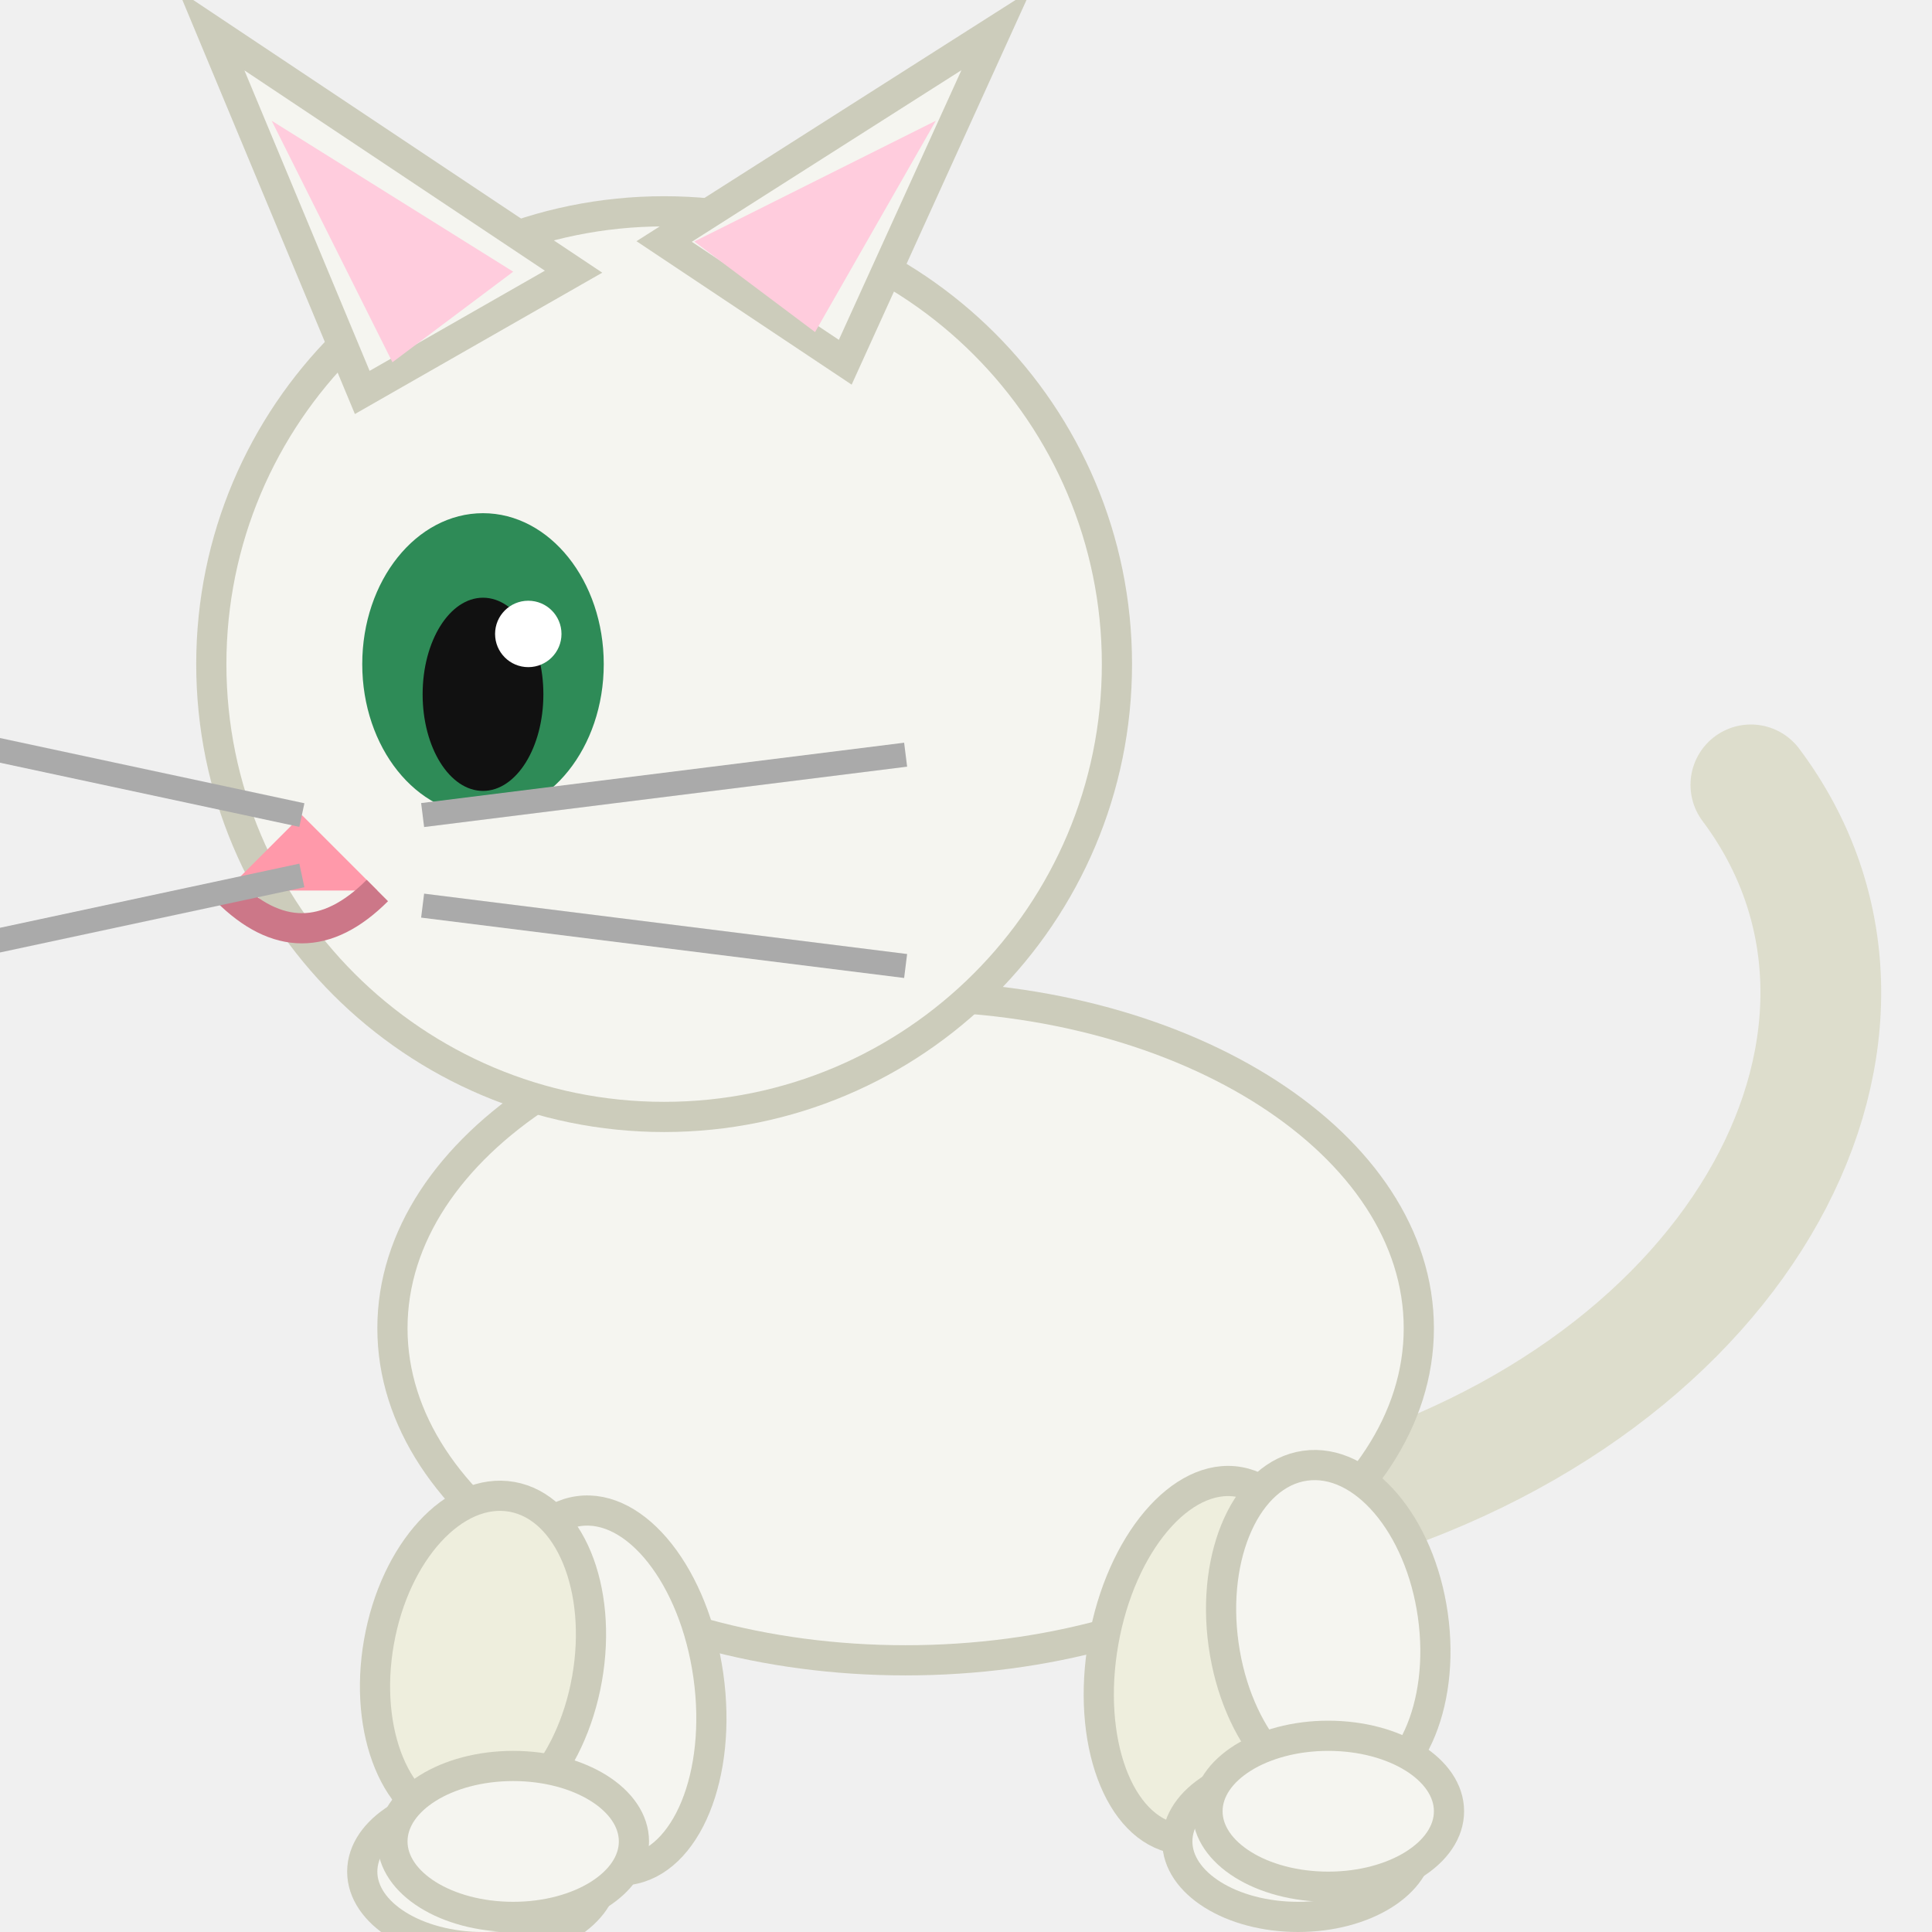
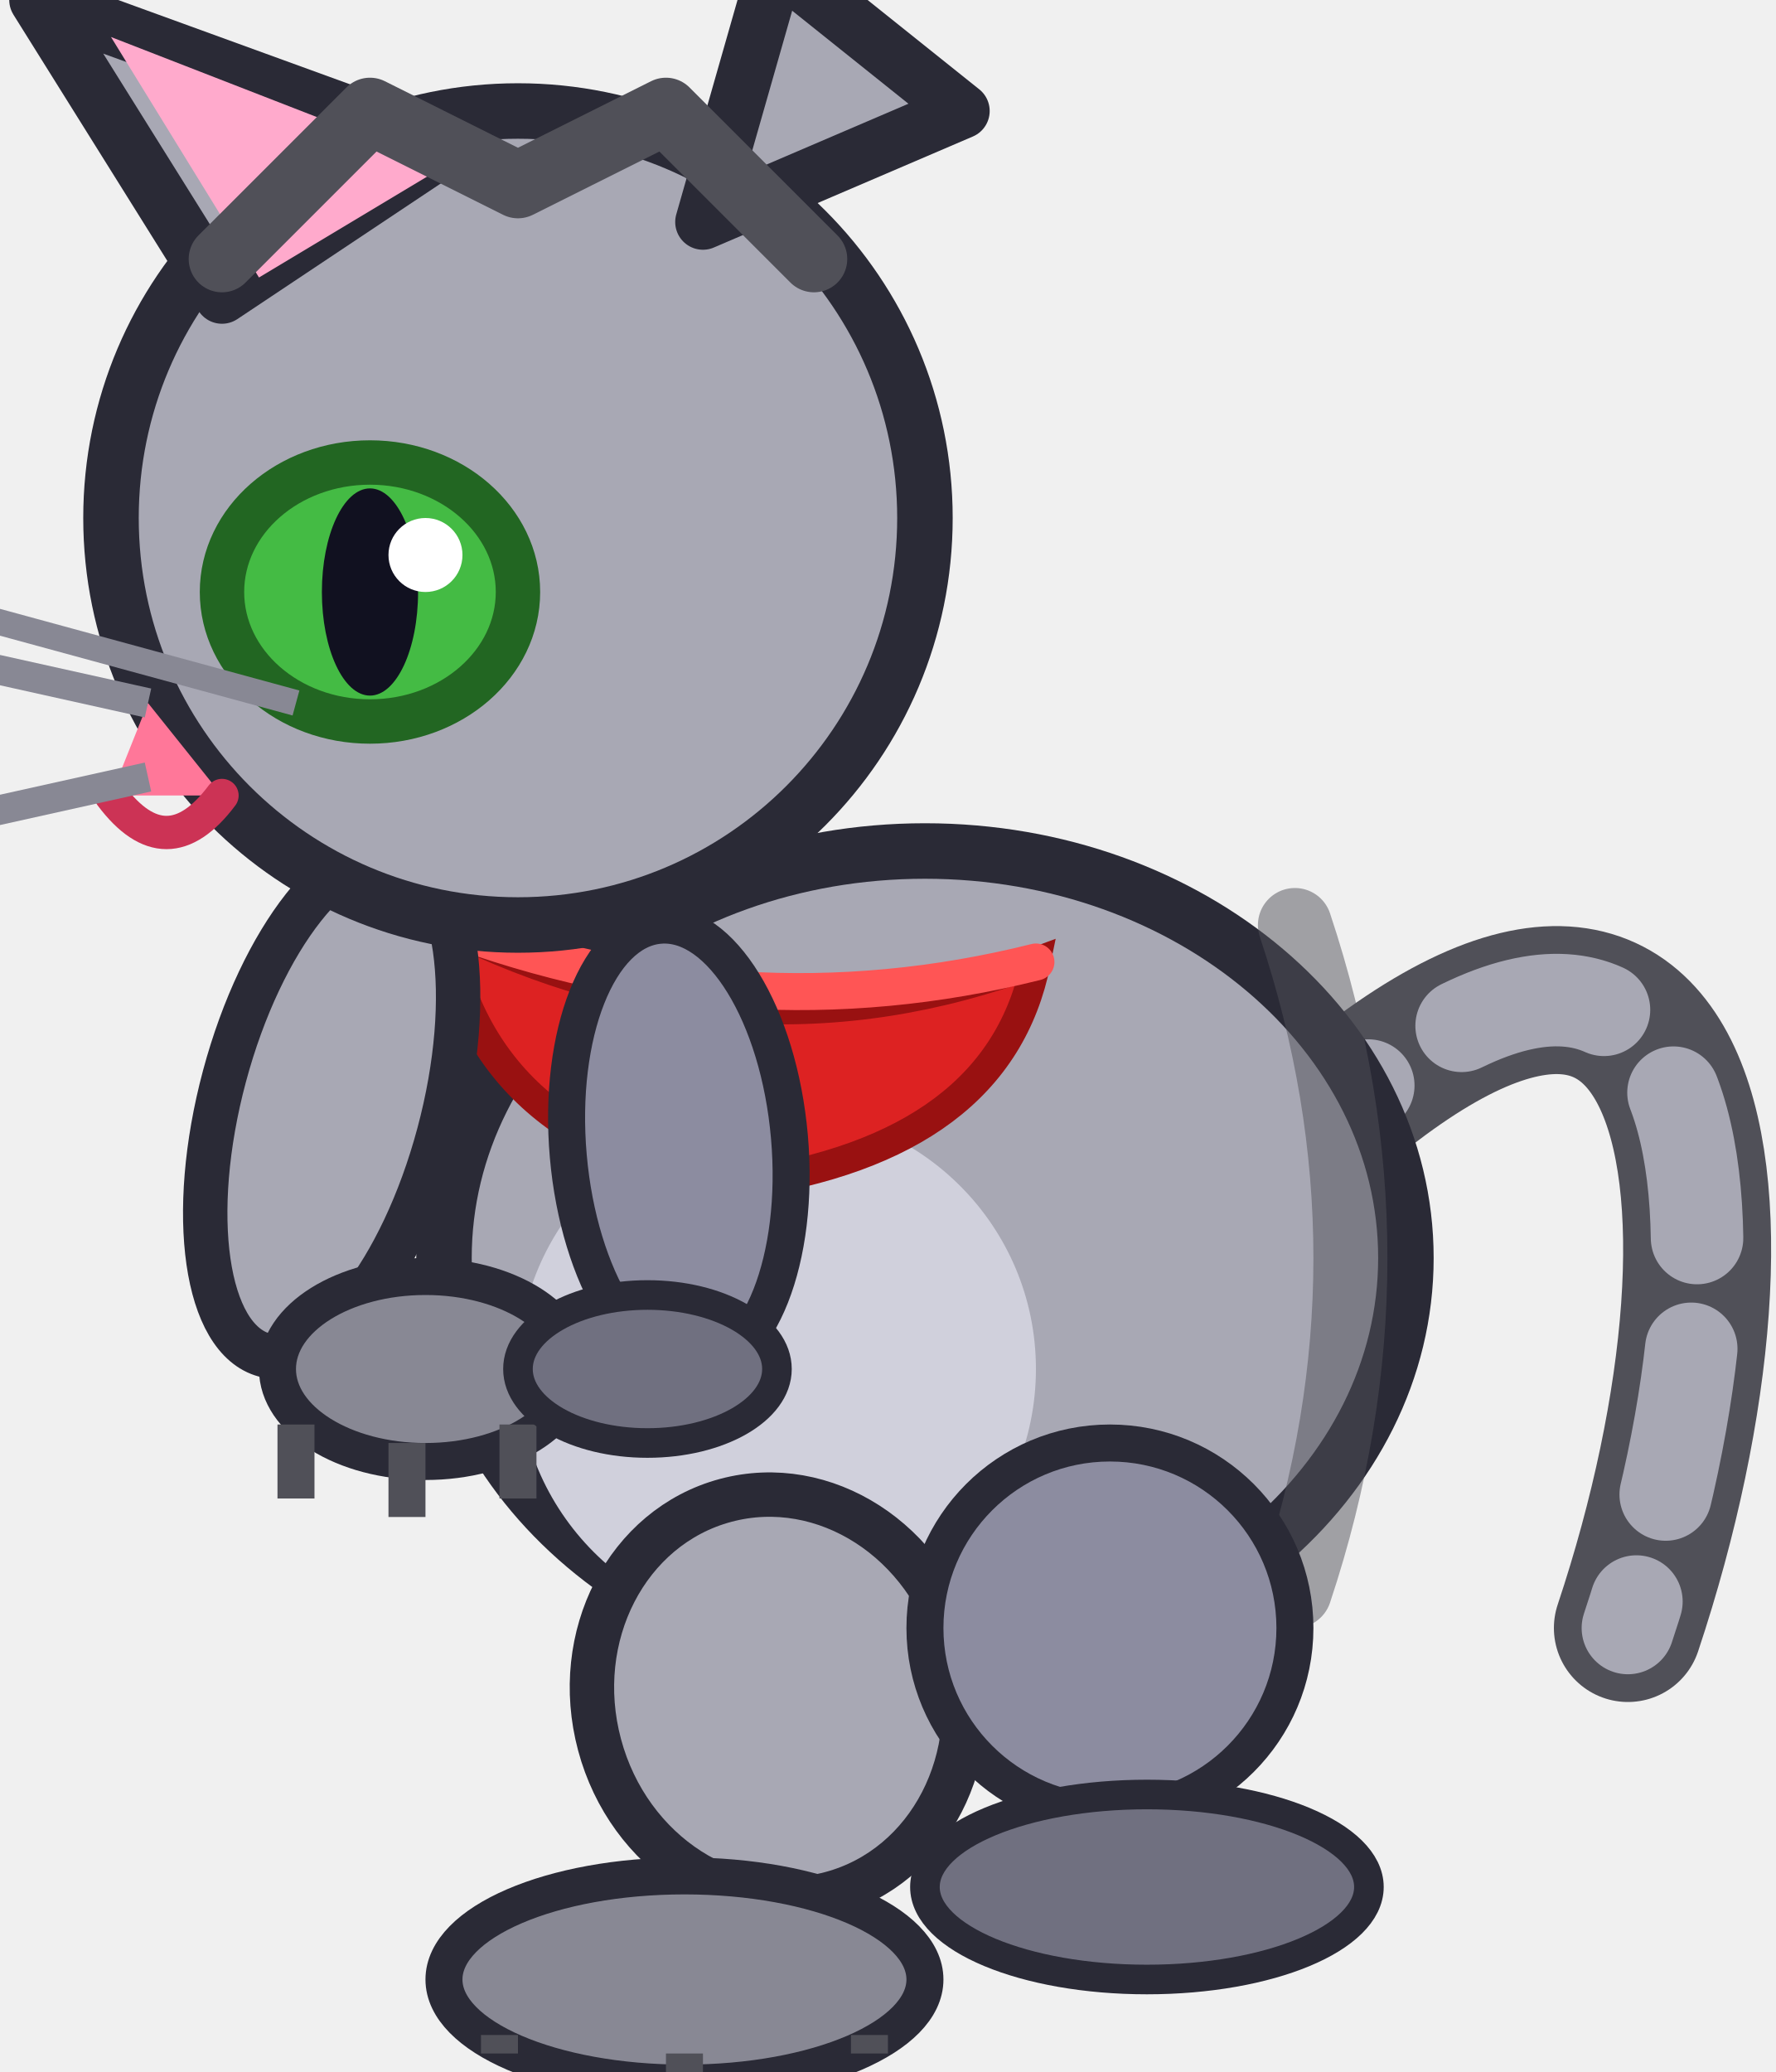
- <svg xmlns="http://www.w3.org/2000/svg" viewBox="0 0 64 64">
-   <path d="M44,50 C58,46 64,34 58,26" fill="none" stroke="#DDDDCC" stroke-width="4" stroke-linecap="round" />
-   <ellipse cx="30" cy="44" rx="17" ry="11" fill="#F5F5F0" stroke="#CCCCBB" stroke-width="1" />
-   <ellipse cx="40" cy="55" rx="3.5" ry="6" fill="#EEEEDD" stroke="#CCCCBB" stroke-width="1" transform="rotate(10 40 55)" />
-   <ellipse cx="44" cy="54" rx="3.5" ry="5.5" fill="#F5F5F0" stroke="#CCCCBB" stroke-width="1" transform="rotate(-8 44 54)" />
-   <ellipse cx="20" cy="56" rx="3.5" ry="6" fill="#F5F5F0" stroke="#CCCCBB" stroke-width="1" transform="rotate(-8 20 56)" />
-   <ellipse cx="16" cy="55" rx="3.5" ry="5.5" fill="#EEEEDD" stroke="#CCCCBB" stroke-width="1" transform="rotate(10 16 55)" />
-   <ellipse cx="43" cy="61" rx="4" ry="2.5" fill="#F5F5F0" stroke="#CCCCBB" stroke-width="1" />
-   <ellipse cx="44" cy="60" rx="4" ry="2.5" fill="#F5F5F0" stroke="#CCCCBB" stroke-width="1" />
-   <ellipse cx="16" cy="62" rx="4" ry="2.5" fill="#F5F5F0" stroke="#CCCCBB" stroke-width="1" />
-   <ellipse cx="17" cy="61" rx="4" ry="2.5" fill="#F5F5F0" stroke="#CCCCBB" stroke-width="1" />
-   <circle cx="22" cy="22" r="15" fill="#F5F5F0" stroke="#CCCCBB" stroke-width="1" />
-   <polygon points="12,13 7,1 19,9" fill="#F5F5F0" stroke="#CCCCBB" stroke-width="1" />
-   <polygon points="13,12 9,4 17,9" fill="#FFCCDD" />
-   <polygon points="28,12 33,1 22,8" fill="#F5F5F0" stroke="#CCCCBB" stroke-width="1" />
-   <polygon points="27,11 31,4 23,8" fill="#FFCCDD" />
-   <ellipse cx="16" cy="22" rx="4" ry="5" fill="#2E8B57" />
-   <ellipse cx="16" cy="23" rx="2" ry="3.2" fill="#111" />
-   <circle cx="17.5" cy="21" r="1.1" fill="white" />
-   <polygon points="10,27 7.5,29.5 12.5,29.5" fill="#FF99AA" />
-   <path d="M7.5,29.5 Q10,32 12.5,29.5" fill="none" stroke="#CC7788" stroke-width="1" />
-   <line x1="10" y1="27" x2="-4" y2="24" stroke="#AAAAAA" stroke-width="0.8" />
-   <line x1="10" y1="29" x2="-4" y2="32" stroke="#AAAAAA" stroke-width="0.8" />
-   <line x1="14" y1="27" x2="30" y2="25" stroke="#AAAAAA" stroke-width="0.8" />
-   <line x1="14" y1="30" x2="30" y2="32" stroke="#AAAAAA" stroke-width="0.8" />
+ <svg xmlns="http://www.w3.org/2000/svg" viewBox="0 0 48 56">
+   <path d="M34,32 C46,20 48,32 44,44" fill="none" stroke="#505058" stroke-width="4" stroke-linecap="round" />
+   <path d="M34,32 C46,20 48,32 44,44" fill="none" stroke="#A8A8B4" stroke-width="2.5" stroke-linecap="round" stroke-dasharray="4,3" />
+   <ellipse cx="25" cy="34" rx="13" ry="11" fill="#A8A8B4" stroke="#2A2A36" stroke-width="1.5" />
+   <ellipse cx="21" cy="37" rx="7" ry="7" fill="#D0D0DC" />
+   <path d="M35,25 Q38,34 35,43" fill="none" stroke="#505058" stroke-width="2" stroke-linecap="round" opacity="0.5" />
+   <path d="M12,25 Q20,29 28,26 Q27,31 20,32 Q13,31 12,25 Z" fill="#DD2222" stroke="#991111" stroke-width="0.8" />
+   <path d="M12,25 Q20,28 28,26" fill="none" stroke="#FF5555" stroke-width="1" stroke-linecap="round" />
+   <ellipse cx="10" cy="30" rx="3" ry="7" fill="#A8A8B4" stroke="#2A2A36" stroke-width="1.2" transform="rotate(15,10,26)" />
+   <ellipse cx="11.5" cy="37" rx="4" ry="2.5" fill="#888894" stroke="#2A2A36" stroke-width="1" />
+   <line x1="8" y1="38.5" x2="8" y2="40.5" stroke="#505058" stroke-width="1" />
+   <line x1="11" y1="39" x2="11" y2="41" stroke="#505058" stroke-width="1" />
+   <line x1="14" y1="38.5" x2="14" y2="40.5" stroke="#505058" stroke-width="1" />
+   <ellipse cx="18" cy="31" rx="3" ry="6" fill="#8C8CA0" stroke="#2A2A36" stroke-width="1" transform="rotate(-5,18,27)" />
+   <ellipse cx="17.5" cy="37" rx="3.5" ry="2" fill="#707080" stroke="#2A2A36" stroke-width="0.8" />
+   <ellipse cx="20" cy="46" rx="5" ry="5.5" fill="#A8A8B4" stroke="#2A2A36" stroke-width="1.2" transform="rotate(-15,20,42)" />
+   <ellipse cx="18.5" cy="53.5" rx="6.5" ry="2.8" fill="#888894" stroke="#2A2A36" stroke-width="1" />
+   <line x1="13.5" y1="55" x2="13.5" y2="55.5" stroke="#505058" stroke-width="1" />
+   <line x1="18.5" y1="55.5" x2="18.5" y2="56" stroke="#505058" stroke-width="1" />
+   <line x1="23.5" y1="55" x2="23.5" y2="55.5" stroke="#505058" stroke-width="1" />
+   <ellipse cx="30" cy="44" rx="5" ry="5" fill="#8C8CA0" stroke="#2A2A36" stroke-width="1" />
+   <ellipse cx="31" cy="51" rx="6" ry="2.5" fill="#707080" stroke="#2A2A36" stroke-width="0.8" />
+   <circle cx="14" cy="14" r="11" fill="#A8A8B4" stroke="#2A2A36" stroke-width="1.5" />
+   <polygon points="6,8 1,0 12,4" fill="#A8A8B4" stroke="#2A2A36" stroke-width="1.5" stroke-linejoin="round" />
+   <polygon points="7,7.5 3,1 12,4.5" fill="#FFAACC" />
+   <polygon points="19,6 21,-1 26,3" fill="#A8A8B4" stroke="#2A2A36" stroke-width="1.5" stroke-linejoin="round" />
+   <path d="M6,7 L10,3 L14,5 L18,3 L22,7" fill="none" stroke="#505058" stroke-width="1.8" stroke-linecap="round" stroke-linejoin="round" />
+   <ellipse cx="10" cy="16" rx="4" ry="3.5" fill="#44BB44" stroke="#226622" stroke-width="1.2" />
+   <ellipse cx="10" cy="16" rx="1.3" ry="2.8" fill="#111120" />
+   <circle cx="11.5" cy="15" r="1" fill="white" />
+   <polygon points="4,19 3,21.5 6,21.5" fill="#FF7799" />
+   <path d="M3,21.5 Q4.5,23.5 6,21.5" fill="none" stroke="#CC3355" stroke-width="0.9" stroke-linecap="round" />
+   <line x1="4" y1="19" x2="-5" y2="17" stroke="#888894" stroke-width="0.8" />
+   <line x1="4" y1="21" x2="-5" y2="23" stroke="#888894" stroke-width="0.8" />
+   <line x1="8" y1="19" x2="-3" y2="16" stroke="#888894" stroke-width="0.7" />
</svg>
